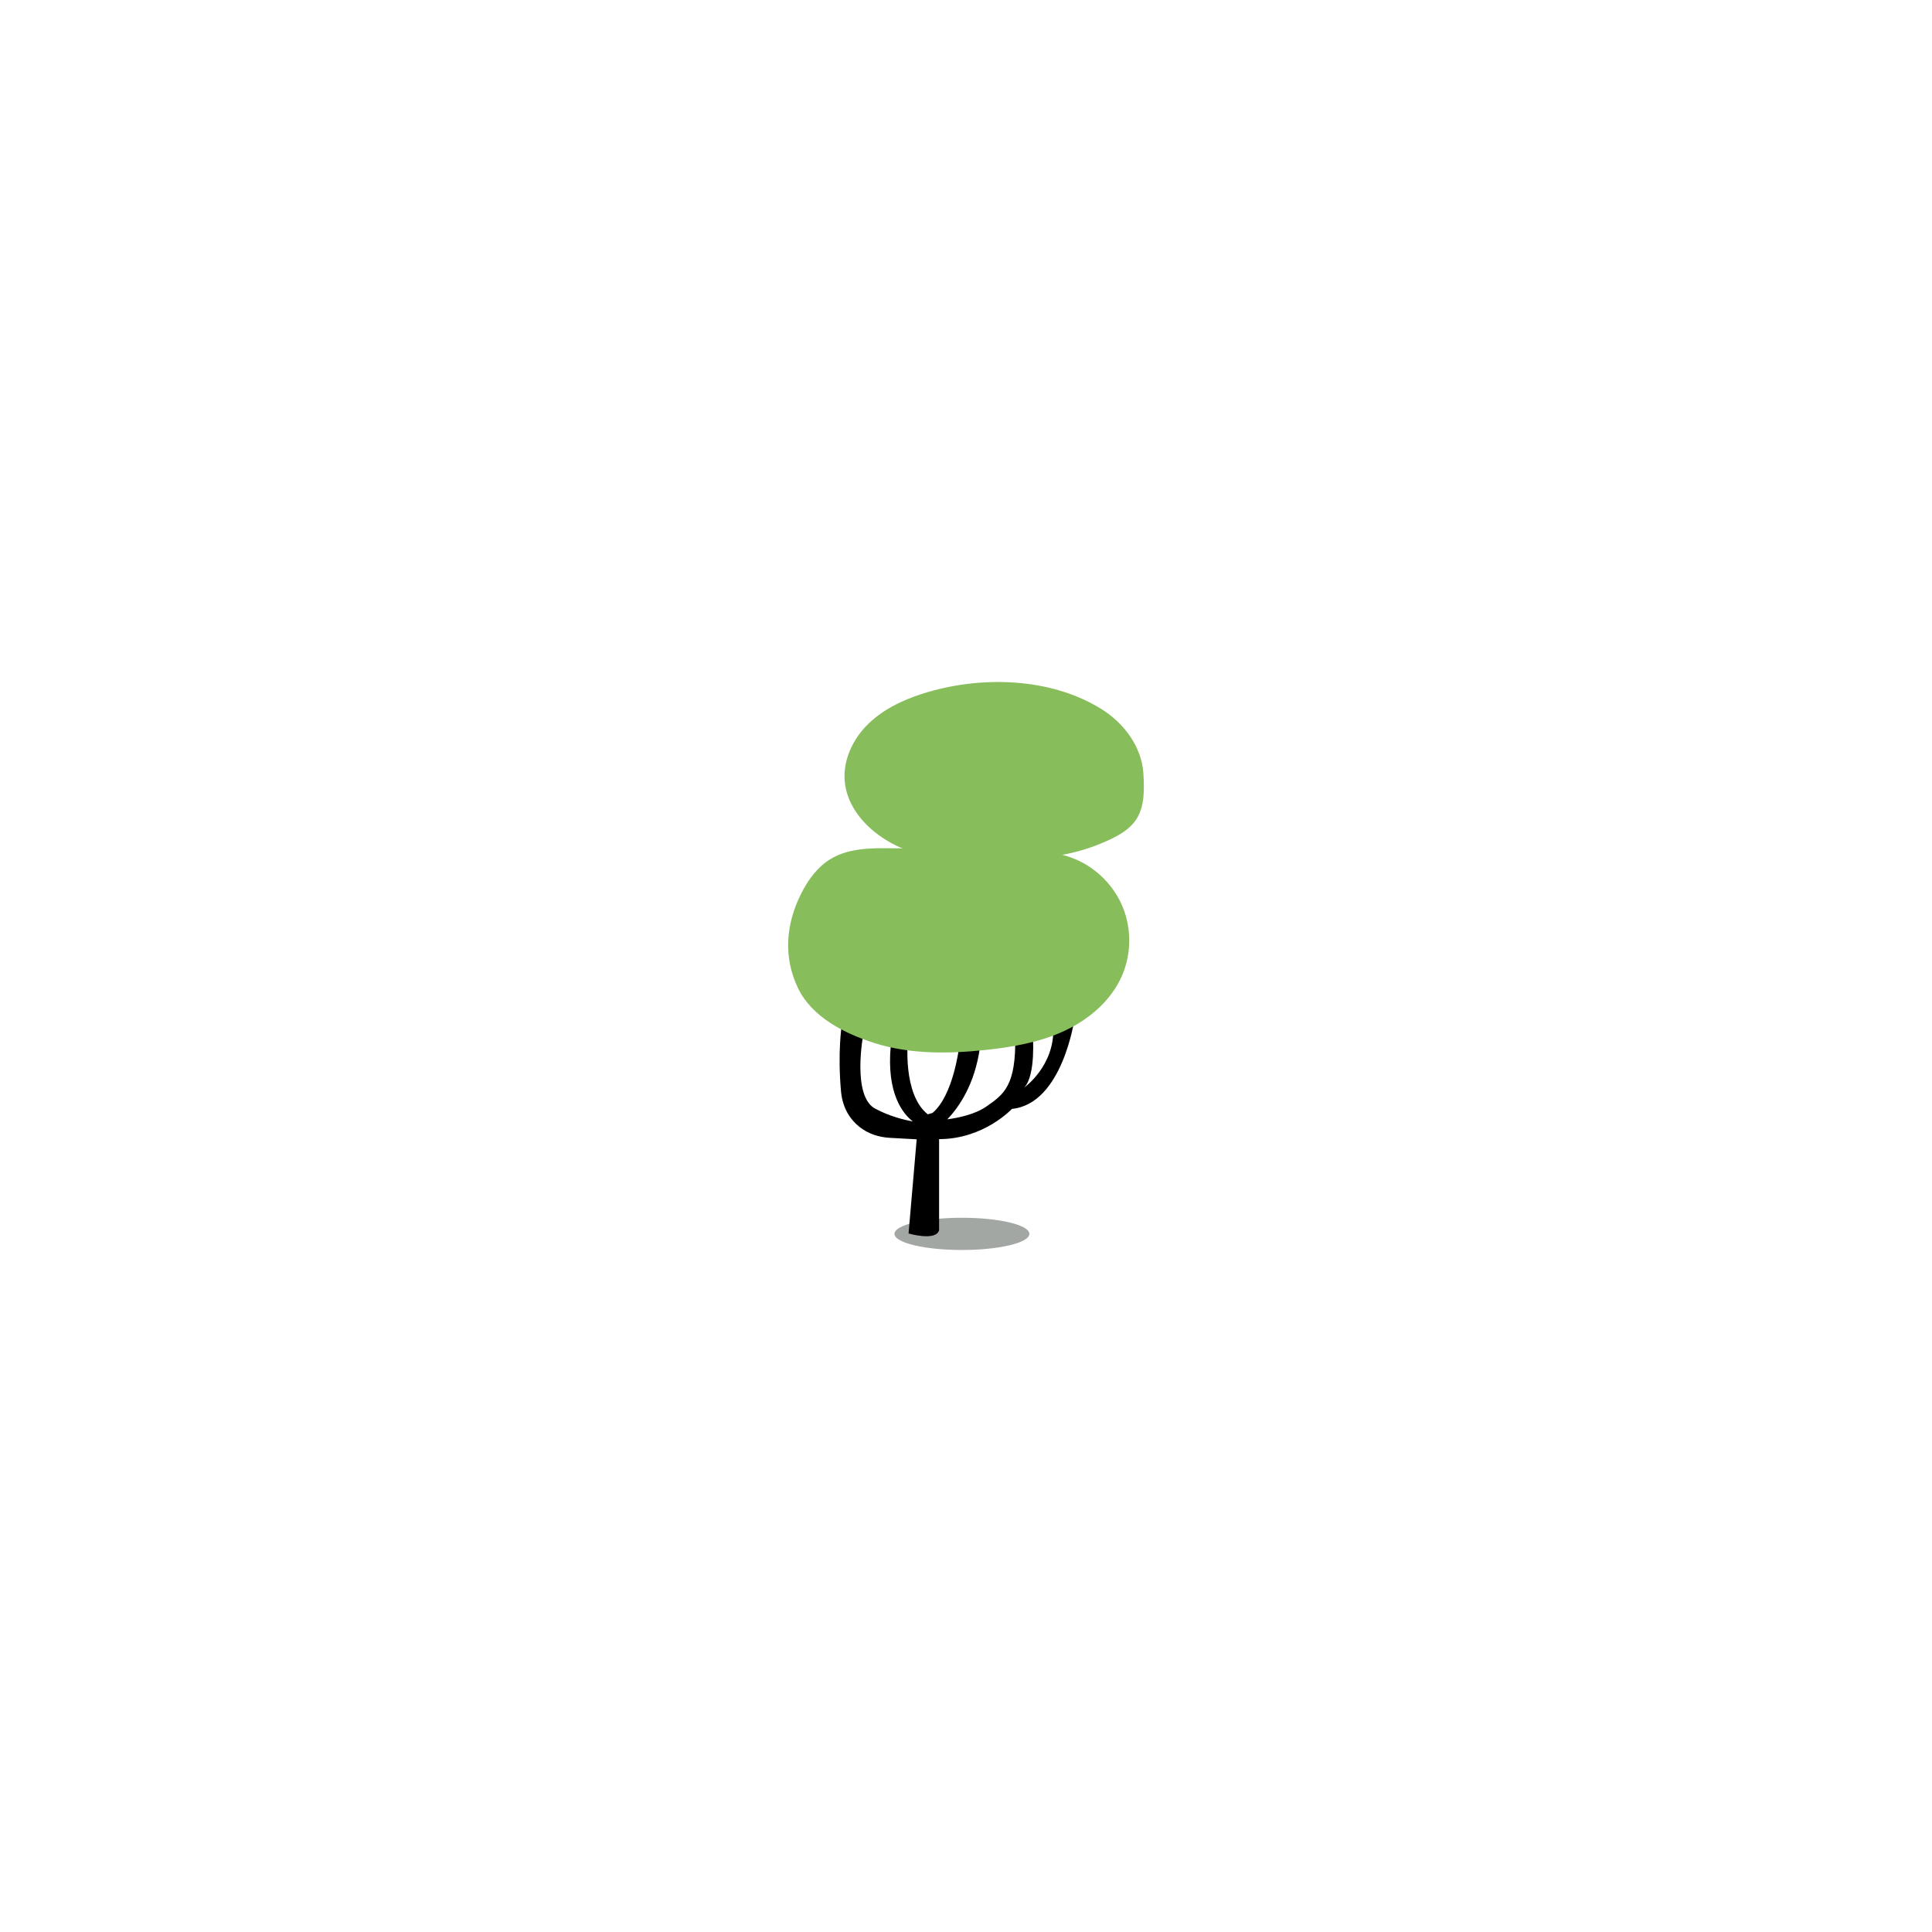
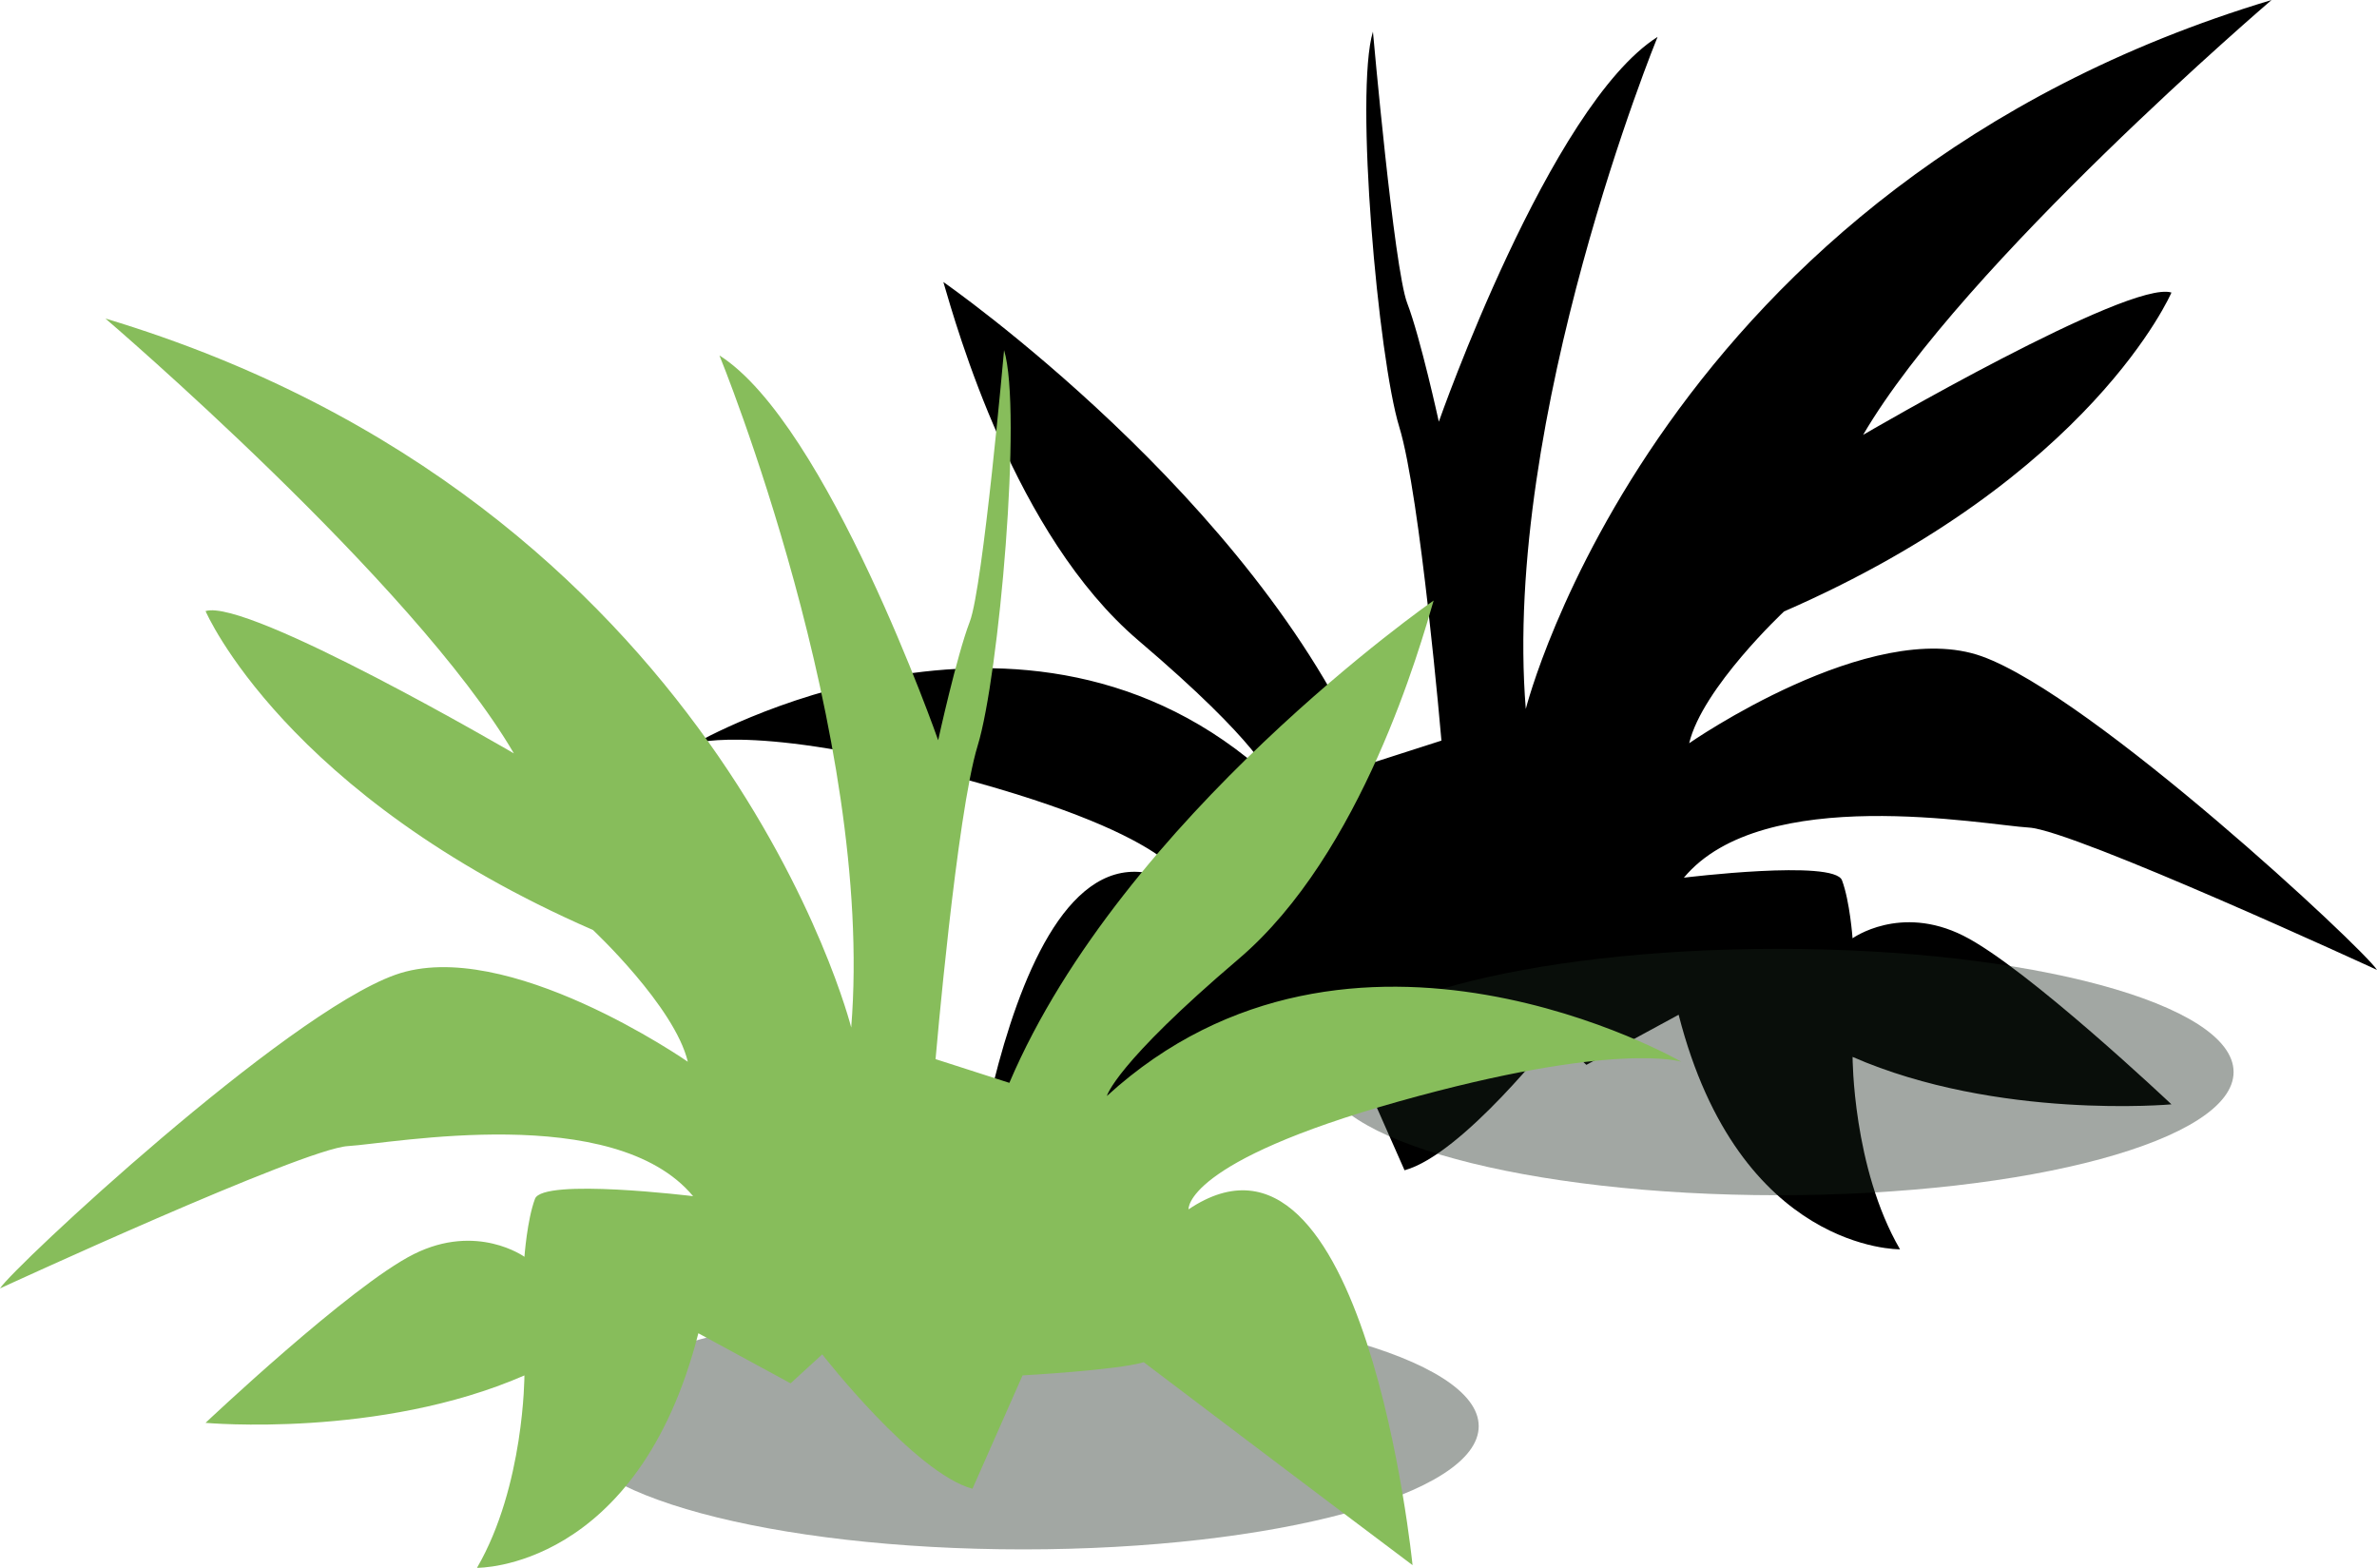
- <svg xmlns="http://www.w3.org/2000/svg" id="Camada_1" data-name="Camada 1" viewBox="0 0 1080 1080">
+ <svg xmlns="http://www.w3.org/2000/svg" id="Camada_1" data-name="Camada 1" viewBox="0 0 1092.59 720.57">
  <defs>
    <style>
      .cls-1 {
        fill: #87bd5b;
      }

      .cls-2 {
        fill: #172318;
        opacity: .4;
      }
    </style>
  </defs>
-   <ellipse class="cls-2" cx="537.72" cy="689.74" rx="37.71" ry="9.01" />
-   <path d="M588.55,571.81l.23,2.52c.91,21.51-16.25,33.63-16.25,33.63,6.64-6.86,4.81-29.52,4.81-29.52l-9.84.46c.63,28.16-6.42,32.86-16.02,39.58-6.18,4.33-15.12,6.31-21.92,7.23,6.17-6.45,15.43-19.31,18.25-40.4h-11.67s-3.16,27.02-14.85,36.81l-2.65.79c-14.32-11.33-11.1-41.71-11.1-41.71l-9.38-1.14-.23,4.58c-2.44,26.68,6.78,37.94,12.33,42.24-4.98-.88-12.91-2.84-21-7.12-13.29-7.03-6.64-41.81-6.64-41.81l-12.11-4.69s-2.34,14.85-.39,36.73c.88,9.85,5.48,16.06,10.27,19.9,4.78,3.84,10.8,5.82,16.93,6.16l15.11.84-4.54,52.63s15.27,4.49,17.07-1.8v-50.94c25.07,0,40.72-16.91,40.72-16.91,28.37-2.75,35.01-50.57,35.01-50.57l-12.13,2.52Z" />
-   <path class="cls-1" d="M488.88,583.09c19.91,6.3,41.31,6.04,62.07,3.84,15.13-1.61,30.36-4.27,44.15-10.7,13.79-6.42,26.13-16.98,32.16-30.95,5.15-11.92,5.32-25.9.47-37.95-4.85-12.05-14.66-22.01-26.63-27.04-11.68-4.91-24.71-5.14-37.38-5.3-21.68-.27-43.35-.54-65.03-.81-11.8-.15-24.3-.11-34.39,6-7.39,4.48-12.66,11.8-16.53,19.53-8.47,16.94-10,35.24-1.7,52.6,7.76,16.23,26.04,25.47,42.82,30.78Z" />
-   <path class="cls-1" d="M620.54,469.27c5.55-2.63,11.07-5.91,14.49-11.01,4.91-7.31,4.63-16.81,4.15-25.61-.79-14.77-10.51-28.06-23-35.98-28.78-18.23-68.5-19.05-100.25-8.96-11.64,3.7-23.02,9.17-31.54,17.93-8.52,8.76-13.84,21.21-11.92,33.28,3.59,22.64,29.84,38.82,51.43,40.07,29.68,1.72,60.27,4.47,88.88-6.42,2.63-1,5.21-2.1,7.76-3.3Z" />
+   <g>
+     <path d="M622.59,485.75s-43.61-2.42-55.72-6.06c0,0-84.79,64.2-123.56,93.27,0,0,21.8-218.04,102.96-163.53,0,0,2.42-21.8-96.91-49.67-99.33-27.86-129.61-18.17-129.61-18.17,0,0,151.42-87.22,264.07,15.75,0,0-3.63-14.54-60.57-62.99-56.93-48.45-83.58-144.15-89.64-164.74,0,0,142.94,99.33,195.03,221.68l33.92-10.9s-9.69-112.66-19.38-144.15c-9.69-31.5-20.59-153.84-12.11-181.7,0,0,9.69,109.02,15.75,124.77,6.06,15.75,14.54,54.51,14.54,54.51,0,0,50.88-145.36,100.54-176.86,0,0-71.47,174.43-60.57,308.89,0,0,60.57-241.06,342.81-325.85,0,0-141.73,121.13-187.76,199.87,0,0,122.35-71.47,141.73-65.41,0,0-36.34,84.79-178.07,146.57,0,0-37.55,35.13-43.61,60.57,0,0,83.58-58.14,134.46-39.97,50.88,18.17,175.65,134.46,181.7,144.15,0,0-139.3-64.2-159.9-65.41-20.59-1.21-122.35-20.59-158.69,23.02,0,0,69.05-8.48,72.68,1.21,3.63,9.69,4.85,26.65,4.85,26.65,0,0,21.8-15.75,50.88-1.21,29.07,14.54,95.7,77.53,95.7,77.53,0,0-79.95,7.27-146.57-21.8,0,0,0,50.88,21.8,88.43,0,0-73.89,1.21-101.75-107.81l-42.4,23.02-14.54-13.32s-42.4,54.51-69.05,61.78l-23.02-52.09Z" />
+     <ellipse class="cls-2" cx="817.29" cy="492.72" rx="209.38" ry="56.62" />
+   </g>
+   <g>
+     <ellipse class="cls-2" cx="470.31" cy="655.5" rx="209.38" ry="56.62" />
+     <path class="cls-1" d="M470,632.15s43.61-2.42,55.72-6.06c0,0,84.79,64.2,123.56,93.27,0,0-21.8-218.04-102.96-163.53,0,0-2.42-21.8,96.91-49.67,99.33-27.86,129.61-18.17,129.61-18.17,0,0-151.42-87.22-264.07,15.75,0,0,3.63-14.54,60.57-62.99,56.93-48.45,83.58-144.15,89.64-164.74,0,0-142.94,99.33-195.03,221.68l-33.92-10.9s9.69-112.66,19.38-144.15c9.69-31.5,20.59-153.84,12.11-181.7,0,0-9.69,109.02-15.75,124.77-6.06,15.75-14.54,54.51-14.54,54.51,0,0-50.88-145.36-100.54-176.86,0,0,71.47,174.43,60.57,308.89,0,0-60.57-241.06-342.81-325.85,0,0,141.73,121.13,187.76,199.87,0,0-122.35-71.47-141.73-65.41,0,0,36.34,84.79,178.07,146.57,0,0,37.55,35.13,43.61,60.57,0,0-83.58-58.14-134.46-39.97C130.83,466.19,6.06,582.48,0,592.17c0,0,139.3-64.2,159.9-65.41,20.59-1.21,122.35-20.59,158.69,23.02,0,0-69.05-8.48-72.68,1.21-3.63,9.69-4.85,26.65-4.85,26.65,0,0-21.8-15.75-50.88-1.21-29.07,14.54-95.7,77.53-95.7,77.53,0,0,79.95,7.27,146.57-21.8,0,0,0,50.88-21.8,88.43,0,0,73.89,1.21,101.75-107.81l42.4,23.02,14.54-13.32s42.4,54.51,69.05,61.78l23.02-52.09Z" />
+   </g>
</svg>
